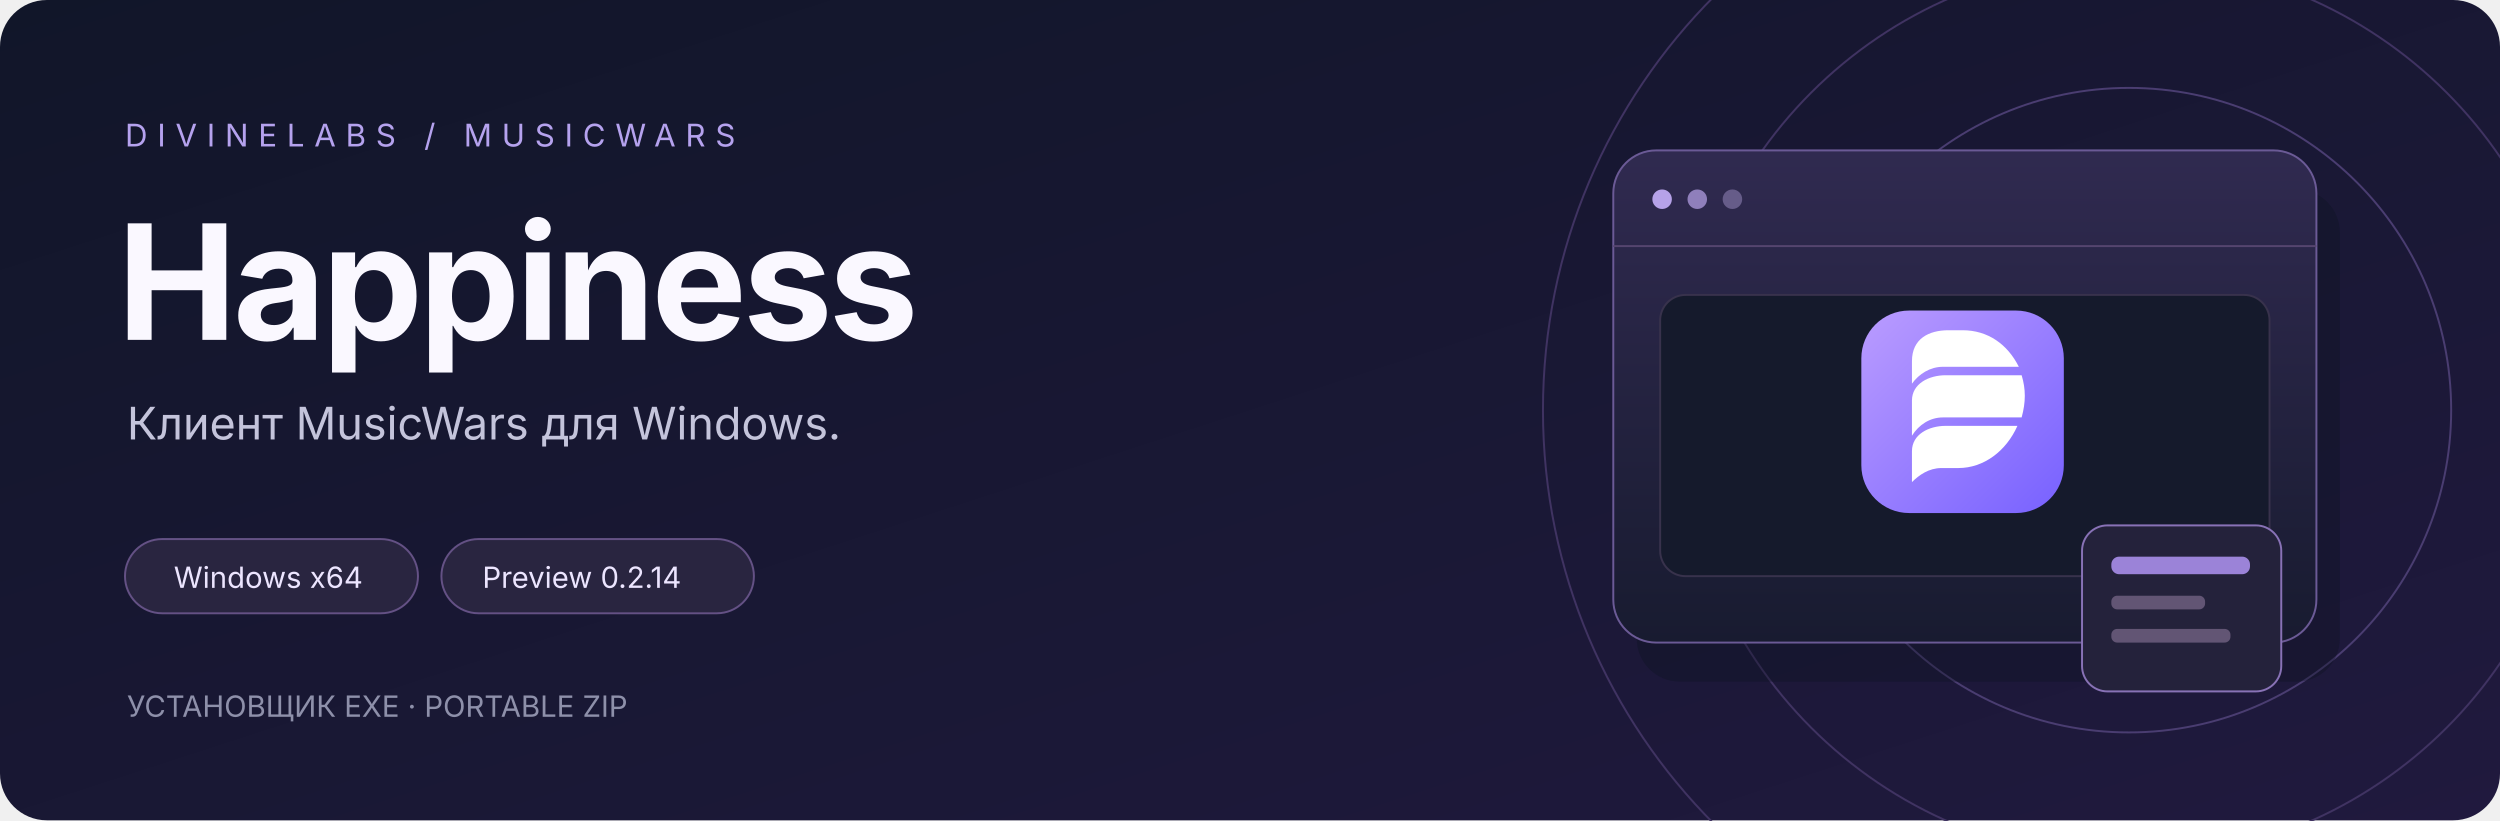
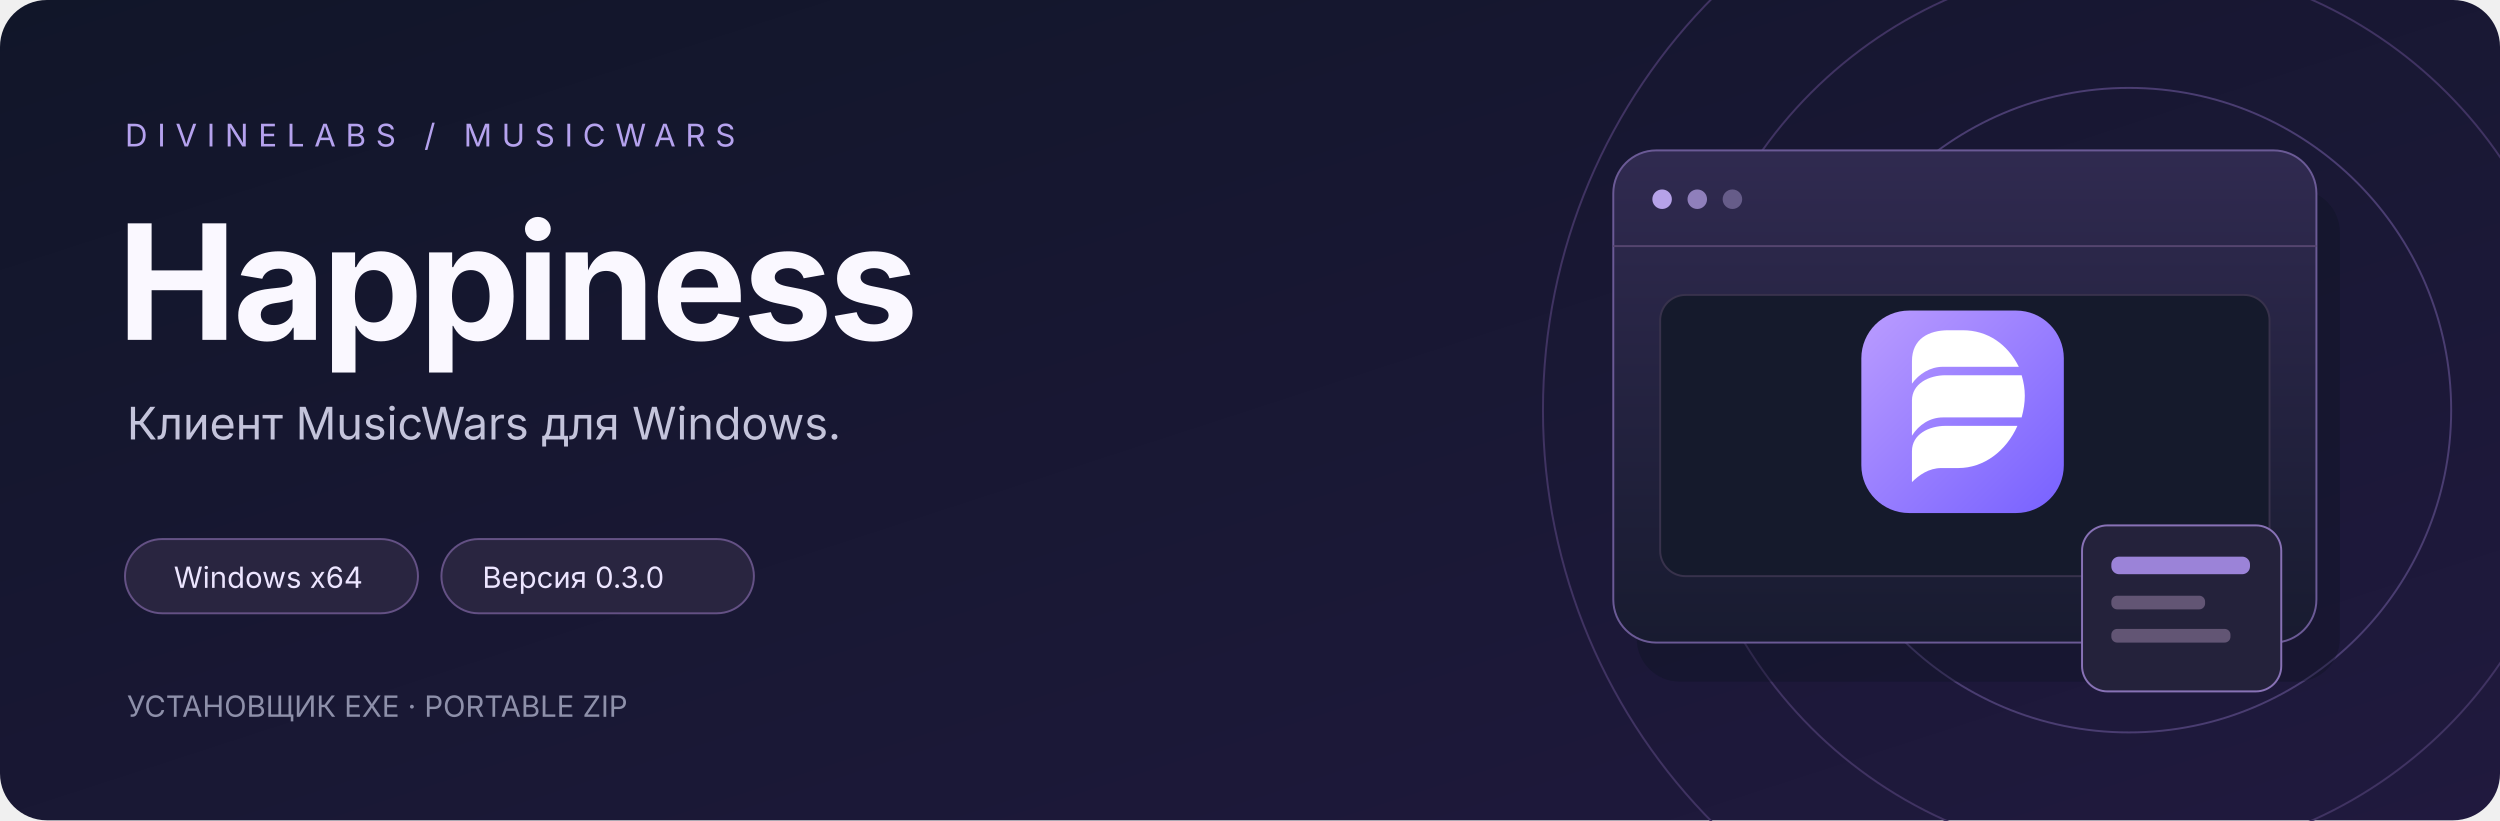
<svg xmlns="http://www.w3.org/2000/svg" width="1280" height="420" viewBox="0 0 1280 420">
  <defs>
    <linearGradient id="bg" x2="1" y2="1">
      <stop stop-color="#111629" />
      <stop offset="1" stop-color="#20193e" />
    </linearGradient>
    <linearGradient id="accent" x2="1" y2="1">
      <stop stop-color="#ba9cff" />
      <stop offset="1" stop-color="#7761ff" />
    </linearGradient>
    <linearGradient id="window" x2="0" y2="1">
      <stop stop-color="#302a50" />
      <stop offset="1" stop-color="#181b30" />
    </linearGradient>
  </defs>
  <rect width="1280" height="420" rx="24" fill="url(#bg)" />
  <circle cx="1090" cy="210" r="300" fill="none" stroke="#403362" stroke-width="1" />
  <circle cx="1090" cy="210" r="230" fill="none" stroke="#403362" />
  <circle cx="1090" cy="210" r="165" fill="none" stroke="#4a3d71" />
  <g font-family="Segoe UI,Inter,Arial,sans-serif">
    <text x="64" y="75" fill="#b5a2ee" font-size="16" letter-spacing="5">DIVINELABS / MUSICWARS</text>
    <text x="60" y="174" fill="#faf8ff" font-size="82" font-weight="700" letter-spacing="-2">Happiness</text>
    <text x="65" y="225" fill="#c4c4db" font-size="23">Клиент MusicWars для Windows.</text>
    <rect x="64" y="276" width="150" height="38" rx="19" fill="#292540" stroke="#645185" />
    <text x="89" y="301" fill="#ece5ff" font-size="15">Windows x64</text>
    <rect x="226" y="276" width="160" height="38" rx="19" fill="#292540" stroke="#645185" />
-     <text x="247" y="301" fill="#ece5ff" font-size="15">Preview 0.2.14</text>
+     <text x="247" y="301" fill="#ece5ff" font-size="15">Версия 0.3.0</text>
    <text x="65" y="367" fill="#8e90aa" font-size="15">УСТАНОВЩИК EXE  ·  PORTABLE ZIP</text>
  </g>
  <g transform="translate(826 77)">
    <rect x="12" y="20" width="360" height="252" rx="22" fill="#0b1020" opacity=".35" />
    <rect width="360" height="252" rx="22" fill="url(#window)" stroke="#6b5a96" />
    <path d="M0 49h360" stroke="#55456f" />
    <circle cx="25" cy="25" r="5" fill="#b6a2e8" />
    <circle cx="43" cy="25" r="5" fill="#8f7fbb" />
    <circle cx="61" cy="25" r="5" fill="#665c89" />
    <rect x="24" y="74" width="312" height="144" rx="13" fill="#151a2c" stroke="#38324c" />
    <g transform="translate(127 82) scale(.72)">
      <rect width="144" height="144" rx="34" fill="url(#accent)" />
      <path d="M28 38C28 22 40 16 54 16H64C82 16 96 26 104 42H50C41 42 33 47 28 54ZM28 66C28 54 40 48 52 48H106C109 58 109 67 106 78H50C41 78 33 83 28 91ZM28 102C28 90 40 84 52 84H103C95 102 79 114 61 114H49C40 114 33 119 28 124Z" transform="translate(8 -2)" fill="white" />
    </g>
    <rect x="240" y="192" width="102" height="85" rx="13" fill="#24223b" stroke="#8872b6" />
    <rect x="255" y="208" width="71" height="9" rx="4" fill="#9b83d8" />
    <rect x="255" y="228" width="48" height="7" rx="3" fill="#625574" />
    <rect x="255" y="245" width="61" height="7" rx="3" fill="#625574" />
  </g>
</svg>
